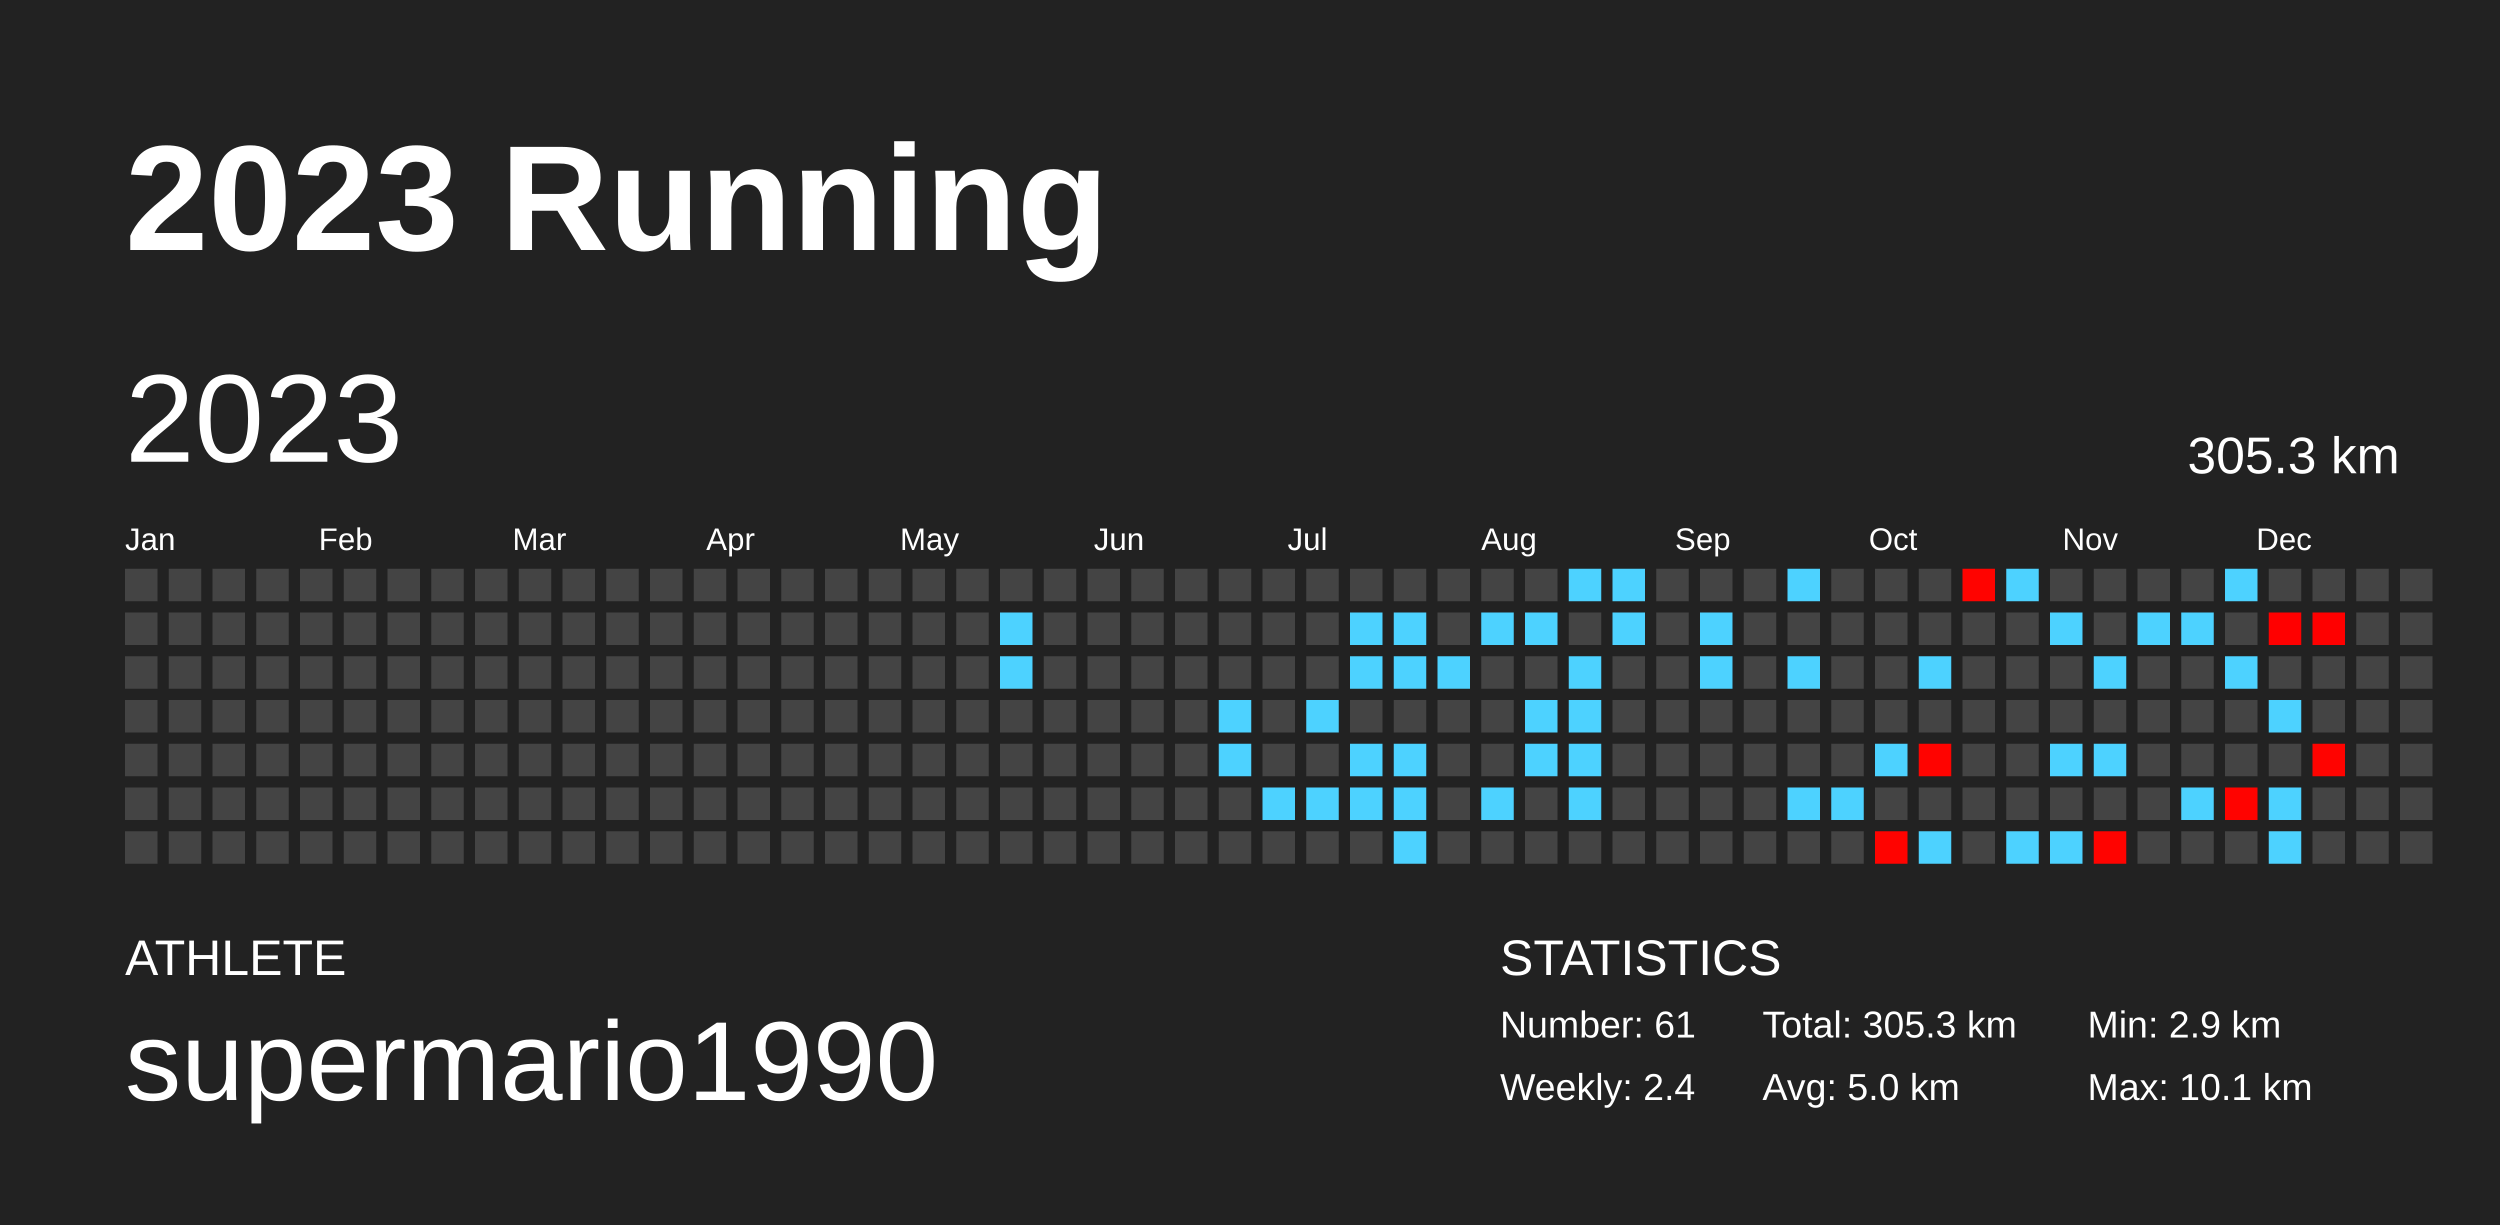
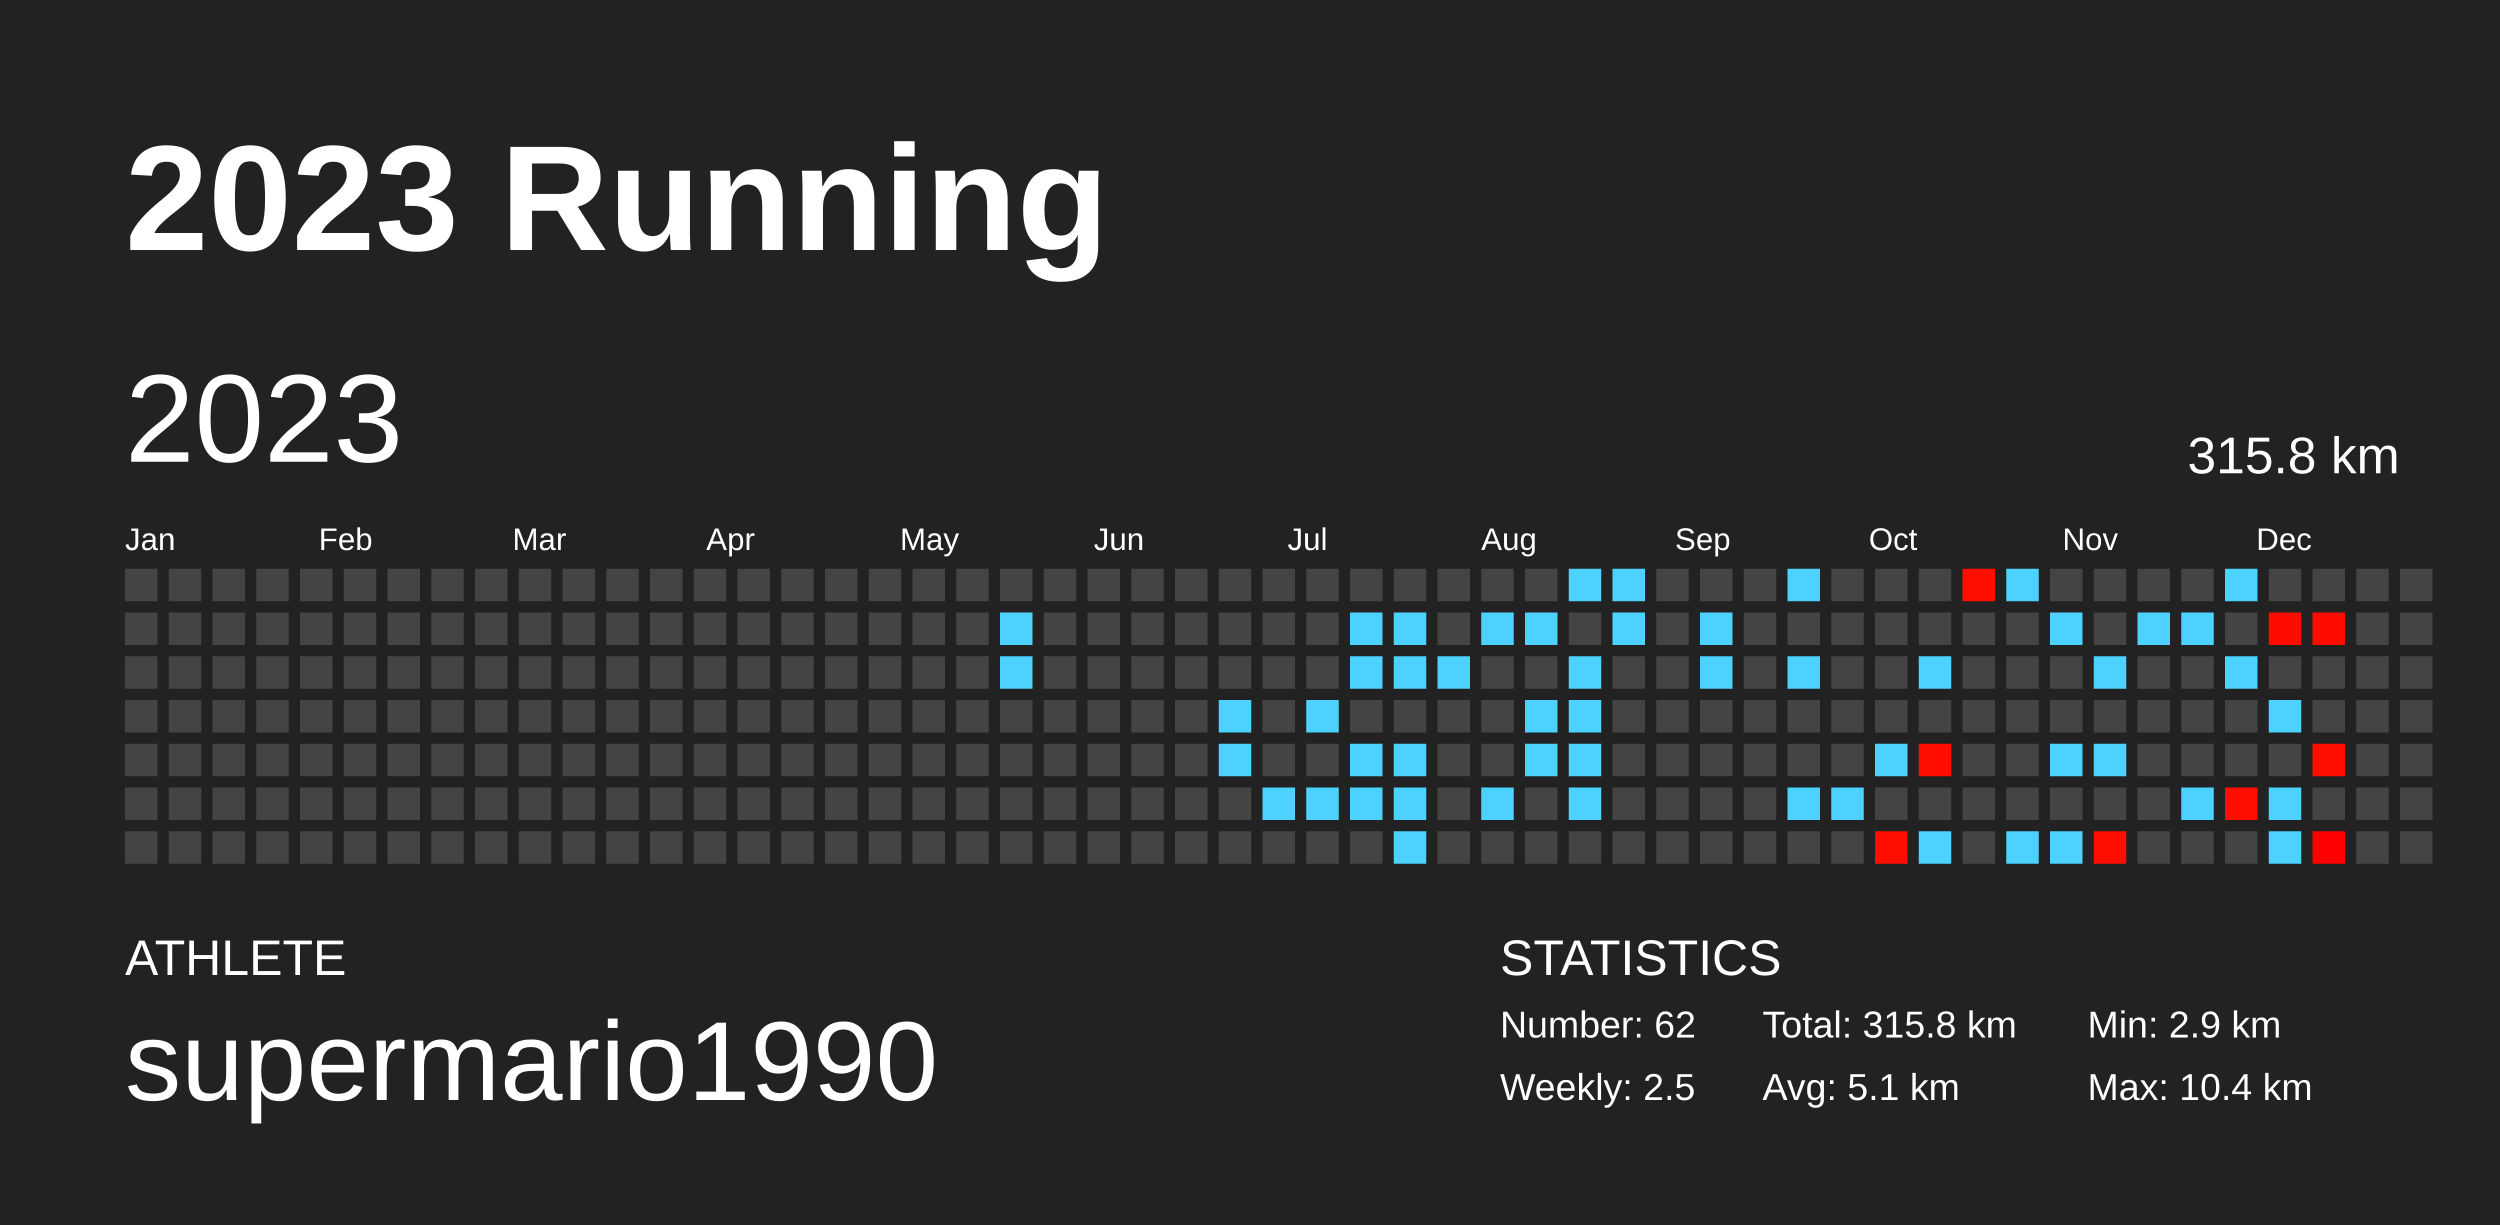
<svg xmlns="http://www.w3.org/2000/svg" baseProfile="full" height="98mm" version="1.1" viewBox="0,0,200,98" width="200mm">
  <defs />
  <rect fill="#222222" height="98" width="200" x="0" y="0" />
  <text fill="#FFFFFF" style="font-size:12px; font-family:Arial; font-weight:bold;" x="10" y="20">2023 Running</text>
  <text fill="#FFFFFF" style="font-size:4px; font-family:Arial" x="10" y="78">ATHLETE</text>
  <text fill="#FFFFFF" style="font-size:9px; font-family:Arial" x="10" y="88">supermario1990</text>
  <text fill="#FFFFFF" style="font-size:4px; font-family:Arial" x="120" y="78">STATISTICS</text>
-   <text fill="#FFFFFF" style="font-size:3px; font-family:Arial" x="120" y="83">Number: 61</text>
-   <text fill="#FFFFFF" style="font-size:3px; font-family:Arial" x="120" y="88">Weekly: 2.4</text>
-   <text fill="#FFFFFF" style="font-size:3px; font-family:Arial" x="141" y="83">Total: 305.3 km</text>
-   <text fill="#FFFFFF" style="font-size:3px; font-family:Arial" x="141" y="88">Avg: 5.0 km</text>
+   <text fill="#FFFFFF" style="font-size:3px; font-family:Arial" x="120" y="83">Number: 62</text>
+   <text fill="#FFFFFF" style="font-size:3px; font-family:Arial" x="120" y="88">Weekly: 2.5</text>
+   <text fill="#FFFFFF" style="font-size:3px; font-family:Arial" x="141" y="83">Total: 315.8 km</text>
+   <text fill="#FFFFFF" style="font-size:3px; font-family:Arial" x="141" y="88">Avg: 5.1 km</text>
  <text fill="#FFFFFF" style="font-size:3px; font-family:Arial" x="167" y="83">Min: 2.9 km</text>
-   <text fill="#FFFFFF" style="font-size:3px; font-family:Arial" x="167" y="88">Max: 10.1 km</text>
+   <text fill="#FFFFFF" style="font-size:3px; font-family:Arial" x="167" y="88">Max: 10.4 km</text>
  <text dominant-baseline="hanging" fill="#FFFFFF" style="font-size:10.0px; font-family:Arial;" x="10" y="30">2023</text>
-   <text dominant-baseline="hanging" fill="#FFFFFF" style="font-size:4.125px; font-family:Arial;" x="175" y="35">305.3 km</text>
+   <text dominant-baseline="hanging" fill="#FFFFFF" style="font-size:4.125px; font-family:Arial;" x="175" y="35">315.8 km</text>
  <text fill="#FFFFFF" style="font-size:2.5px; font-family:Arial" x="10.0" y="44">Jan</text>
  <text fill="#FFFFFF" style="font-size:2.5px; font-family:Arial" x="25.5" y="44">Feb</text>
  <text fill="#FFFFFF" style="font-size:2.5px; font-family:Arial" x="41.0" y="44">Mar</text>
  <text fill="#FFFFFF" style="font-size:2.5px; font-family:Arial" x="56.5" y="44">Apr</text>
  <text fill="#FFFFFF" style="font-size:2.5px; font-family:Arial" x="72.0" y="44">May</text>
  <text fill="#FFFFFF" style="font-size:2.5px; font-family:Arial" x="87.5" y="44">Jun</text>
  <text fill="#FFFFFF" style="font-size:2.5px; font-family:Arial" x="103.0" y="44">Jul</text>
  <text fill="#FFFFFF" style="font-size:2.5px; font-family:Arial" x="118.5" y="44">Aug</text>
  <text fill="#FFFFFF" style="font-size:2.5px; font-family:Arial" x="134.0" y="44">Sep</text>
  <text fill="#FFFFFF" style="font-size:2.5px; font-family:Arial" x="149.5" y="44">Oct</text>
  <text fill="#FFFFFF" style="font-size:2.5px; font-family:Arial" x="165.0" y="44">Nov</text>
  <text fill="#FFFFFF" style="font-size:2.5px; font-family:Arial" x="180.5" y="44">Dec</text>
  <rect fill="#444444" height="2.6" width="2.6" x="10.0" y="45.5" />
  <rect fill="#444444" height="2.6" width="2.6" x="10.0" y="49.0" />
  <rect fill="#444444" height="2.6" width="2.6" x="10.0" y="52.5" />
  <rect fill="#444444" height="2.6" width="2.6" x="10.0" y="56.0" />
  <rect fill="#444444" height="2.6" width="2.6" x="10.0" y="59.5" />
  <rect fill="#444444" height="2.6" width="2.6" x="10.0" y="63.0" />
  <rect fill="#444444" height="2.6" width="2.6" x="10.0" y="66.5" />
  <rect fill="#444444" height="2.6" width="2.6" x="13.5" y="45.5" />
  <rect fill="#444444" height="2.6" width="2.6" x="13.5" y="49.0" />
  <rect fill="#444444" height="2.6" width="2.6" x="13.5" y="52.5" />
  <rect fill="#444444" height="2.6" width="2.6" x="13.5" y="56.0" />
  <rect fill="#444444" height="2.6" width="2.6" x="13.5" y="59.5" />
  <rect fill="#444444" height="2.6" width="2.6" x="13.5" y="63.0" />
  <rect fill="#444444" height="2.6" width="2.6" x="13.5" y="66.5" />
  <rect fill="#444444" height="2.6" width="2.6" x="17.0" y="45.5" />
  <rect fill="#444444" height="2.6" width="2.6" x="17.0" y="49.0" />
  <rect fill="#444444" height="2.6" width="2.6" x="17.0" y="52.5" />
  <rect fill="#444444" height="2.6" width="2.6" x="17.0" y="56.0" />
  <rect fill="#444444" height="2.6" width="2.6" x="17.0" y="59.5" />
  <rect fill="#444444" height="2.6" width="2.6" x="17.0" y="63.0" />
  <rect fill="#444444" height="2.6" width="2.6" x="17.0" y="66.5" />
  <rect fill="#444444" height="2.6" width="2.6" x="20.5" y="45.5" />
  <rect fill="#444444" height="2.6" width="2.6" x="20.5" y="49.0" />
  <rect fill="#444444" height="2.6" width="2.6" x="20.5" y="52.5" />
  <rect fill="#444444" height="2.6" width="2.6" x="20.5" y="56.0" />
  <rect fill="#444444" height="2.6" width="2.6" x="20.5" y="59.5" />
  <rect fill="#444444" height="2.6" width="2.6" x="20.5" y="63.0" />
  <rect fill="#444444" height="2.6" width="2.6" x="20.5" y="66.5" />
  <rect fill="#444444" height="2.6" width="2.6" x="24.0" y="45.5" />
  <rect fill="#444444" height="2.6" width="2.6" x="24.0" y="49.0" />
  <rect fill="#444444" height="2.6" width="2.6" x="24.0" y="52.5" />
  <rect fill="#444444" height="2.6" width="2.6" x="24.0" y="56.0" />
  <rect fill="#444444" height="2.6" width="2.6" x="24.0" y="59.5" />
  <rect fill="#444444" height="2.6" width="2.6" x="24.0" y="63.0" />
  <rect fill="#444444" height="2.6" width="2.6" x="24.0" y="66.5" />
  <rect fill="#444444" height="2.6" width="2.6" x="27.5" y="45.5" />
  <rect fill="#444444" height="2.6" width="2.6" x="27.5" y="49.0" />
  <rect fill="#444444" height="2.6" width="2.6" x="27.5" y="52.5" />
  <rect fill="#444444" height="2.6" width="2.6" x="27.5" y="56.0" />
  <rect fill="#444444" height="2.6" width="2.6" x="27.5" y="59.5" />
  <rect fill="#444444" height="2.6" width="2.6" x="27.5" y="63.0" />
  <rect fill="#444444" height="2.6" width="2.6" x="27.5" y="66.5" />
  <rect fill="#444444" height="2.6" width="2.6" x="31.0" y="45.5" />
  <rect fill="#444444" height="2.6" width="2.6" x="31.0" y="49.0" />
  <rect fill="#444444" height="2.6" width="2.6" x="31.0" y="52.5" />
  <rect fill="#444444" height="2.6" width="2.6" x="31.0" y="56.0" />
  <rect fill="#444444" height="2.6" width="2.6" x="31.0" y="59.5" />
  <rect fill="#444444" height="2.6" width="2.6" x="31.0" y="63.0" />
  <rect fill="#444444" height="2.6" width="2.6" x="31.0" y="66.5" />
  <rect fill="#444444" height="2.6" width="2.6" x="34.5" y="45.5" />
  <rect fill="#444444" height="2.6" width="2.6" x="34.5" y="49.0" />
  <rect fill="#444444" height="2.6" width="2.6" x="34.5" y="52.5" />
  <rect fill="#444444" height="2.6" width="2.6" x="34.5" y="56.0" />
  <rect fill="#444444" height="2.6" width="2.6" x="34.5" y="59.5" />
  <rect fill="#444444" height="2.6" width="2.6" x="34.5" y="63.0" />
  <rect fill="#444444" height="2.6" width="2.6" x="34.5" y="66.5" />
  <rect fill="#444444" height="2.6" width="2.6" x="38.0" y="45.5" />
  <rect fill="#444444" height="2.6" width="2.6" x="38.0" y="49.0" />
  <rect fill="#444444" height="2.6" width="2.6" x="38.0" y="52.5" />
  <rect fill="#444444" height="2.6" width="2.6" x="38.0" y="56.0" />
  <rect fill="#444444" height="2.6" width="2.6" x="38.0" y="59.5" />
  <rect fill="#444444" height="2.6" width="2.6" x="38.0" y="63.0" />
  <rect fill="#444444" height="2.6" width="2.6" x="38.0" y="66.5" />
  <rect fill="#444444" height="2.6" width="2.6" x="41.5" y="45.5" />
  <rect fill="#444444" height="2.6" width="2.6" x="41.5" y="49.0" />
  <rect fill="#444444" height="2.6" width="2.6" x="41.5" y="52.5" />
  <rect fill="#444444" height="2.6" width="2.6" x="41.5" y="56.0" />
  <rect fill="#444444" height="2.6" width="2.6" x="41.5" y="59.5" />
  <rect fill="#444444" height="2.6" width="2.6" x="41.5" y="63.0" />
  <rect fill="#444444" height="2.6" width="2.6" x="41.5" y="66.5" />
  <rect fill="#444444" height="2.6" width="2.6" x="45.0" y="45.5" />
  <rect fill="#444444" height="2.6" width="2.6" x="45.0" y="49.0" />
  <rect fill="#444444" height="2.6" width="2.6" x="45.0" y="52.5" />
  <rect fill="#444444" height="2.6" width="2.6" x="45.0" y="56.0" />
  <rect fill="#444444" height="2.6" width="2.6" x="45.0" y="59.5" />
  <rect fill="#444444" height="2.6" width="2.6" x="45.0" y="63.0" />
  <rect fill="#444444" height="2.6" width="2.6" x="45.0" y="66.5" />
  <rect fill="#444444" height="2.6" width="2.6" x="48.5" y="45.5" />
  <rect fill="#444444" height="2.6" width="2.6" x="48.5" y="49.0" />
  <rect fill="#444444" height="2.6" width="2.6" x="48.5" y="52.5" />
  <rect fill="#444444" height="2.6" width="2.6" x="48.5" y="56.0" />
  <rect fill="#444444" height="2.6" width="2.6" x="48.5" y="59.5" />
  <rect fill="#444444" height="2.6" width="2.6" x="48.5" y="63.0" />
  <rect fill="#444444" height="2.6" width="2.6" x="48.5" y="66.5" />
  <rect fill="#444444" height="2.6" width="2.6" x="52.0" y="45.5" />
  <rect fill="#444444" height="2.6" width="2.6" x="52.0" y="49.0" />
  <rect fill="#444444" height="2.6" width="2.6" x="52.0" y="52.5" />
  <rect fill="#444444" height="2.6" width="2.6" x="52.0" y="56.0" />
  <rect fill="#444444" height="2.6" width="2.6" x="52.0" y="59.5" />
  <rect fill="#444444" height="2.6" width="2.6" x="52.0" y="63.0" />
  <rect fill="#444444" height="2.6" width="2.6" x="52.0" y="66.5" />
  <rect fill="#444444" height="2.6" width="2.6" x="55.5" y="45.5" />
  <rect fill="#444444" height="2.6" width="2.6" x="55.5" y="49.0" />
  <rect fill="#444444" height="2.6" width="2.6" x="55.5" y="52.5" />
  <rect fill="#444444" height="2.6" width="2.6" x="55.5" y="56.0" />
  <rect fill="#444444" height="2.6" width="2.6" x="55.5" y="59.5" />
  <rect fill="#444444" height="2.6" width="2.6" x="55.5" y="63.0" />
  <rect fill="#444444" height="2.6" width="2.6" x="55.5" y="66.5" />
  <rect fill="#444444" height="2.6" width="2.6" x="59.0" y="45.5" />
  <rect fill="#444444" height="2.6" width="2.6" x="59.0" y="49.0" />
  <rect fill="#444444" height="2.6" width="2.6" x="59.0" y="52.5" />
  <rect fill="#444444" height="2.6" width="2.6" x="59.0" y="56.0" />
  <rect fill="#444444" height="2.6" width="2.6" x="59.0" y="59.5" />
  <rect fill="#444444" height="2.6" width="2.6" x="59.0" y="63.0" />
  <rect fill="#444444" height="2.6" width="2.6" x="59.0" y="66.5" />
  <rect fill="#444444" height="2.6" width="2.6" x="62.5" y="45.5" />
  <rect fill="#444444" height="2.6" width="2.6" x="62.5" y="49.0" />
  <rect fill="#444444" height="2.6" width="2.6" x="62.5" y="52.5" />
  <rect fill="#444444" height="2.6" width="2.6" x="62.5" y="56.0" />
  <rect fill="#444444" height="2.6" width="2.6" x="62.5" y="59.5" />
  <rect fill="#444444" height="2.6" width="2.6" x="62.5" y="63.0" />
  <rect fill="#444444" height="2.6" width="2.6" x="62.5" y="66.5" />
  <rect fill="#444444" height="2.6" width="2.6" x="66.0" y="45.5" />
  <rect fill="#444444" height="2.6" width="2.6" x="66.0" y="49.0" />
  <rect fill="#444444" height="2.6" width="2.6" x="66.0" y="52.5" />
  <rect fill="#444444" height="2.6" width="2.6" x="66.0" y="56.0" />
  <rect fill="#444444" height="2.6" width="2.6" x="66.0" y="59.5" />
  <rect fill="#444444" height="2.6" width="2.6" x="66.0" y="63.0" />
  <rect fill="#444444" height="2.6" width="2.6" x="66.0" y="66.5" />
  <rect fill="#444444" height="2.6" width="2.6" x="69.5" y="45.5" />
  <rect fill="#444444" height="2.6" width="2.6" x="69.5" y="49.0" />
  <rect fill="#444444" height="2.6" width="2.6" x="69.5" y="52.5" />
  <rect fill="#444444" height="2.6" width="2.6" x="69.5" y="56.0" />
  <rect fill="#444444" height="2.6" width="2.6" x="69.5" y="59.5" />
  <rect fill="#444444" height="2.6" width="2.6" x="69.5" y="63.0" />
  <rect fill="#444444" height="2.6" width="2.6" x="69.5" y="66.5" />
  <rect fill="#444444" height="2.6" width="2.6" x="73.0" y="45.5" />
  <rect fill="#444444" height="2.6" width="2.6" x="73.0" y="49.0" />
  <rect fill="#444444" height="2.6" width="2.6" x="73.0" y="52.5" />
  <rect fill="#444444" height="2.6" width="2.6" x="73.0" y="56.0" />
  <rect fill="#444444" height="2.6" width="2.6" x="73.0" y="59.5" />
  <rect fill="#444444" height="2.6" width="2.6" x="73.0" y="63.0" />
  <rect fill="#444444" height="2.6" width="2.6" x="73.0" y="66.5" />
  <rect fill="#444444" height="2.6" width="2.6" x="76.5" y="45.5" />
  <rect fill="#444444" height="2.6" width="2.6" x="76.5" y="49.0" />
  <rect fill="#444444" height="2.6" width="2.6" x="76.5" y="52.5" />
  <rect fill="#444444" height="2.6" width="2.6" x="76.5" y="56.0" />
  <rect fill="#444444" height="2.6" width="2.6" x="76.5" y="59.5" />
  <rect fill="#444444" height="2.6" width="2.6" x="76.5" y="63.0" />
  <rect fill="#444444" height="2.6" width="2.6" x="76.5" y="66.5" />
  <rect fill="#444444" height="2.6" width="2.6" x="80.0" y="45.5" />
  <rect fill="#4dd2ff" height="2.6" width="2.6" x="80.0" y="49.0" />
  <rect fill="#4dd2ff" height="2.6" width="2.6" x="80.0" y="52.5" />
  <rect fill="#444444" height="2.6" width="2.6" x="80.0" y="56.0" />
  <rect fill="#444444" height="2.6" width="2.6" x="80.0" y="59.5" />
  <rect fill="#444444" height="2.6" width="2.6" x="80.0" y="63.0" />
  <rect fill="#444444" height="2.6" width="2.6" x="80.0" y="66.5" />
  <rect fill="#444444" height="2.6" width="2.6" x="83.5" y="45.5" />
  <rect fill="#444444" height="2.6" width="2.6" x="83.5" y="49.0" />
  <rect fill="#444444" height="2.6" width="2.6" x="83.5" y="52.5" />
  <rect fill="#444444" height="2.6" width="2.6" x="83.5" y="56.0" />
  <rect fill="#444444" height="2.6" width="2.6" x="83.5" y="59.5" />
  <rect fill="#444444" height="2.6" width="2.6" x="83.5" y="63.0" />
  <rect fill="#444444" height="2.6" width="2.6" x="83.5" y="66.5" />
  <rect fill="#444444" height="2.6" width="2.6" x="87.0" y="45.5" />
  <rect fill="#444444" height="2.6" width="2.6" x="87.0" y="49.0" />
  <rect fill="#444444" height="2.6" width="2.6" x="87.0" y="52.5" />
  <rect fill="#444444" height="2.6" width="2.6" x="87.0" y="56.0" />
  <rect fill="#444444" height="2.6" width="2.6" x="87.0" y="59.5" />
  <rect fill="#444444" height="2.6" width="2.6" x="87.0" y="63.0" />
  <rect fill="#444444" height="2.6" width="2.6" x="87.0" y="66.5" />
  <rect fill="#444444" height="2.6" width="2.6" x="90.5" y="45.5" />
  <rect fill="#444444" height="2.6" width="2.6" x="90.5" y="49.0" />
  <rect fill="#444444" height="2.6" width="2.6" x="90.5" y="52.5" />
  <rect fill="#444444" height="2.6" width="2.6" x="90.5" y="56.0" />
  <rect fill="#444444" height="2.6" width="2.6" x="90.5" y="59.5" />
  <rect fill="#444444" height="2.6" width="2.6" x="90.5" y="63.0" />
  <rect fill="#444444" height="2.6" width="2.6" x="90.5" y="66.5" />
  <rect fill="#444444" height="2.6" width="2.6" x="94.0" y="45.5" />
  <rect fill="#444444" height="2.6" width="2.6" x="94.0" y="49.0" />
  <rect fill="#444444" height="2.6" width="2.6" x="94.0" y="52.5" />
  <rect fill="#444444" height="2.6" width="2.6" x="94.0" y="56.0" />
  <rect fill="#444444" height="2.6" width="2.6" x="94.0" y="59.5" />
  <rect fill="#444444" height="2.6" width="2.6" x="94.0" y="63.0" />
  <rect fill="#444444" height="2.6" width="2.6" x="94.0" y="66.5" />
  <rect fill="#444444" height="2.6" width="2.6" x="97.5" y="45.5" />
  <rect fill="#444444" height="2.6" width="2.6" x="97.5" y="49.0" />
  <rect fill="#444444" height="2.6" width="2.6" x="97.5" y="52.5" />
  <rect fill="#4dd2ff" height="2.6" width="2.6" x="97.5" y="56.0" />
  <rect fill="#4dd2ff" height="2.6" width="2.6" x="97.5" y="59.5" />
  <rect fill="#444444" height="2.6" width="2.6" x="97.5" y="63.0" />
  <rect fill="#444444" height="2.6" width="2.6" x="97.5" y="66.5" />
  <rect fill="#444444" height="2.6" width="2.6" x="101.0" y="45.5" />
  <rect fill="#444444" height="2.6" width="2.6" x="101.0" y="49.0" />
  <rect fill="#444444" height="2.6" width="2.6" x="101.0" y="52.5" />
  <rect fill="#444444" height="2.6" width="2.6" x="101.0" y="56.0" />
  <rect fill="#444444" height="2.6" width="2.6" x="101.0" y="59.5" />
  <rect fill="#4dd2ff" height="2.6" width="2.6" x="101.0" y="63.0" />
  <rect fill="#444444" height="2.6" width="2.6" x="101.0" y="66.5" />
  <rect fill="#444444" height="2.6" width="2.6" x="104.5" y="45.5" />
  <rect fill="#444444" height="2.6" width="2.6" x="104.5" y="49.0" />
  <rect fill="#444444" height="2.6" width="2.6" x="104.5" y="52.5" />
  <rect fill="#4dd2ff" height="2.6" width="2.6" x="104.5" y="56.0" />
  <rect fill="#444444" height="2.6" width="2.6" x="104.5" y="59.5" />
  <rect fill="#4dd2ff" height="2.6" width="2.6" x="104.5" y="63.0" />
  <rect fill="#444444" height="2.6" width="2.6" x="104.5" y="66.5" />
  <rect fill="#444444" height="2.6" width="2.6" x="108.0" y="45.5" />
  <rect fill="#4dd2ff" height="2.6" width="2.6" x="108.0" y="49.0" />
  <rect fill="#4dd2ff" height="2.6" width="2.6" x="108.0" y="52.5" />
  <rect fill="#444444" height="2.6" width="2.6" x="108.0" y="56.0" />
  <rect fill="#4dd2ff" height="2.6" width="2.6" x="108.0" y="59.5" />
  <rect fill="#4dd2ff" height="2.6" width="2.6" x="108.0" y="63.0" />
  <rect fill="#444444" height="2.6" width="2.6" x="108.0" y="66.5" />
  <rect fill="#444444" height="2.6" width="2.6" x="111.5" y="45.5" />
  <rect fill="#4dd2ff" height="2.6" width="2.6" x="111.5" y="49.0" />
  <rect fill="#4dd2ff" height="2.6" width="2.6" x="111.5" y="52.5" />
  <rect fill="#444444" height="2.6" width="2.6" x="111.5" y="56.0" />
  <rect fill="#4dd2ff" height="2.6" width="2.6" x="111.5" y="59.5" />
  <rect fill="#4dd2ff" height="2.6" width="2.6" x="111.5" y="63.0" />
  <rect fill="#4dd2ff" height="2.6" width="2.6" x="111.5" y="66.5" />
  <rect fill="#444444" height="2.6" width="2.6" x="115.0" y="45.5" />
  <rect fill="#444444" height="2.6" width="2.6" x="115.0" y="49.0" />
  <rect fill="#4dd2ff" height="2.6" width="2.6" x="115.0" y="52.5" />
  <rect fill="#444444" height="2.6" width="2.6" x="115.0" y="56.0" />
  <rect fill="#444444" height="2.6" width="2.6" x="115.0" y="59.5" />
  <rect fill="#444444" height="2.6" width="2.6" x="115.0" y="63.0" />
  <rect fill="#444444" height="2.6" width="2.6" x="115.0" y="66.5" />
  <rect fill="#444444" height="2.6" width="2.6" x="118.5" y="45.5" />
  <rect fill="#4dd2ff" height="2.6" width="2.6" x="118.5" y="49.0" />
  <rect fill="#444444" height="2.6" width="2.6" x="118.5" y="52.5" />
  <rect fill="#444444" height="2.6" width="2.6" x="118.5" y="56.0" />
  <rect fill="#444444" height="2.6" width="2.6" x="118.5" y="59.5" />
  <rect fill="#4dd2ff" height="2.6" width="2.6" x="118.5" y="63.0" />
  <rect fill="#444444" height="2.6" width="2.6" x="118.5" y="66.5" />
  <rect fill="#444444" height="2.6" width="2.6" x="122.0" y="45.5" />
  <rect fill="#4dd2ff" height="2.6" width="2.6" x="122.0" y="49.0" />
  <rect fill="#444444" height="2.6" width="2.6" x="122.0" y="52.5" />
  <rect fill="#4dd2ff" height="2.6" width="2.6" x="122.0" y="56.0" />
  <rect fill="#4dd2ff" height="2.6" width="2.6" x="122.0" y="59.5" />
  <rect fill="#444444" height="2.6" width="2.6" x="122.0" y="63.0" />
  <rect fill="#444444" height="2.6" width="2.6" x="122.0" y="66.5" />
  <rect fill="#4dd2ff" height="2.6" width="2.6" x="125.5" y="45.5" />
  <rect fill="#444444" height="2.6" width="2.6" x="125.5" y="49.0" />
  <rect fill="#4dd2ff" height="2.6" width="2.6" x="125.5" y="52.5" />
  <rect fill="#4dd2ff" height="2.6" width="2.6" x="125.5" y="56.0" />
  <rect fill="#4dd2ff" height="2.6" width="2.6" x="125.5" y="59.5" />
  <rect fill="#4dd2ff" height="2.6" width="2.6" x="125.5" y="63.0" />
  <rect fill="#444444" height="2.6" width="2.6" x="125.5" y="66.5" />
  <rect fill="#4dd2ff" height="2.6" width="2.6" x="129.0" y="45.5" />
  <rect fill="#4dd2ff" height="2.6" width="2.6" x="129.0" y="49.0" />
  <rect fill="#444444" height="2.6" width="2.6" x="129.0" y="52.5" />
  <rect fill="#444444" height="2.6" width="2.6" x="129.0" y="56.0" />
  <rect fill="#444444" height="2.6" width="2.6" x="129.0" y="59.5" />
  <rect fill="#444444" height="2.6" width="2.6" x="129.0" y="63.0" />
  <rect fill="#444444" height="2.6" width="2.6" x="129.0" y="66.5" />
  <rect fill="#444444" height="2.6" width="2.6" x="132.5" y="45.5" />
  <rect fill="#444444" height="2.6" width="2.6" x="132.5" y="49.0" />
  <rect fill="#444444" height="2.6" width="2.6" x="132.5" y="52.5" />
  <rect fill="#444444" height="2.6" width="2.6" x="132.5" y="56.0" />
  <rect fill="#444444" height="2.6" width="2.6" x="132.5" y="59.5" />
  <rect fill="#444444" height="2.6" width="2.6" x="132.5" y="63.0" />
  <rect fill="#444444" height="2.6" width="2.6" x="132.5" y="66.5" />
  <rect fill="#444444" height="2.6" width="2.6" x="136.0" y="45.5" />
  <rect fill="#4dd2ff" height="2.6" width="2.6" x="136.0" y="49.0" />
  <rect fill="#4dd2ff" height="2.6" width="2.6" x="136.0" y="52.5" />
  <rect fill="#444444" height="2.6" width="2.6" x="136.0" y="56.0" />
  <rect fill="#444444" height="2.6" width="2.6" x="136.0" y="59.5" />
  <rect fill="#444444" height="2.6" width="2.6" x="136.0" y="63.0" />
  <rect fill="#444444" height="2.6" width="2.6" x="136.0" y="66.5" />
  <rect fill="#444444" height="2.6" width="2.6" x="139.5" y="45.5" />
  <rect fill="#444444" height="2.6" width="2.6" x="139.5" y="49.0" />
  <rect fill="#444444" height="2.6" width="2.6" x="139.5" y="52.5" />
  <rect fill="#444444" height="2.6" width="2.6" x="139.5" y="56.0" />
  <rect fill="#444444" height="2.6" width="2.6" x="139.5" y="59.5" />
  <rect fill="#444444" height="2.6" width="2.6" x="139.5" y="63.0" />
  <rect fill="#444444" height="2.6" width="2.6" x="139.5" y="66.5" />
  <rect fill="#4dd2ff" height="2.6" width="2.6" x="143.0" y="45.5" />
  <rect fill="#444444" height="2.6" width="2.6" x="143.0" y="49.0" />
  <rect fill="#4dd2ff" height="2.6" width="2.6" x="143.0" y="52.5" />
  <rect fill="#444444" height="2.6" width="2.6" x="143.0" y="56.0" />
  <rect fill="#444444" height="2.6" width="2.6" x="143.0" y="59.5" />
  <rect fill="#4dd2ff" height="2.6" width="2.6" x="143.0" y="63.0" />
  <rect fill="#444444" height="2.6" width="2.6" x="143.0" y="66.5" />
  <rect fill="#444444" height="2.6" width="2.6" x="146.5" y="45.5" />
  <rect fill="#444444" height="2.6" width="2.6" x="146.5" y="49.0" />
  <rect fill="#444444" height="2.6" width="2.6" x="146.5" y="52.5" />
  <rect fill="#444444" height="2.6" width="2.6" x="146.5" y="56.0" />
  <rect fill="#444444" height="2.6" width="2.6" x="146.5" y="59.5" />
  <rect fill="#4dd2ff" height="2.6" width="2.6" x="146.5" y="63.0" />
  <rect fill="#444444" height="2.6" width="2.6" x="146.5" y="66.5" />
  <rect fill="#444444" height="2.6" width="2.6" x="150.0" y="45.5" />
  <rect fill="#444444" height="2.6" width="2.6" x="150.0" y="49.0" />
  <rect fill="#444444" height="2.6" width="2.6" x="150.0" y="52.5" />
  <rect fill="#444444" height="2.6" width="2.6" x="150.0" y="56.0" />
  <rect fill="#4dd2ff" height="2.6" width="2.6" x="150.0" y="59.5" />
  <rect fill="#444444" height="2.6" width="2.6" x="150.0" y="63.0" />
-   <rect fill="#ff0300" height="2.6" width="2.6" x="150.0" y="66.5" />
+   <rect fill="#ff0e00" height="2.6" width="2.6" x="150.0" y="66.5" />
  <rect fill="#444444" height="2.6" width="2.6" x="153.5" y="45.5" />
  <rect fill="#444444" height="2.6" width="2.6" x="153.5" y="49.0" />
  <rect fill="#4dd2ff" height="2.6" width="2.6" x="153.5" y="52.5" />
  <rect fill="#444444" height="2.6" width="2.6" x="153.5" y="56.0" />
-   <rect fill="#ff0300" height="2.6" width="2.6" x="153.5" y="59.5" />
+   <rect fill="#ff0e00" height="2.6" width="2.6" x="153.5" y="59.5" />
  <rect fill="#444444" height="2.6" width="2.6" x="153.5" y="63.0" />
  <rect fill="#4dd2ff" height="2.6" width="2.6" x="153.5" y="66.5" />
-   <rect fill="#ff0300" height="2.6" width="2.6" x="157.0" y="45.5" />
+   <rect fill="#ff0e00" height="2.6" width="2.6" x="157.0" y="45.5" />
  <rect fill="#444444" height="2.6" width="2.6" x="157.0" y="49.0" />
  <rect fill="#444444" height="2.6" width="2.6" x="157.0" y="52.5" />
  <rect fill="#444444" height="2.6" width="2.6" x="157.0" y="56.0" />
  <rect fill="#444444" height="2.6" width="2.6" x="157.0" y="59.5" />
  <rect fill="#444444" height="2.6" width="2.6" x="157.0" y="63.0" />
  <rect fill="#444444" height="2.6" width="2.6" x="157.0" y="66.5" />
  <rect fill="#4dd2ff" height="2.6" width="2.6" x="160.5" y="45.5" />
  <rect fill="#444444" height="2.6" width="2.6" x="160.5" y="49.0" />
  <rect fill="#444444" height="2.6" width="2.6" x="160.5" y="52.5" />
  <rect fill="#444444" height="2.6" width="2.6" x="160.5" y="56.0" />
  <rect fill="#444444" height="2.6" width="2.6" x="160.5" y="59.5" />
  <rect fill="#444444" height="2.6" width="2.6" x="160.5" y="63.0" />
  <rect fill="#4dd2ff" height="2.6" width="2.6" x="160.5" y="66.5" />
  <rect fill="#444444" height="2.6" width="2.6" x="164.0" y="45.5" />
  <rect fill="#4dd2ff" height="2.6" width="2.6" x="164.0" y="49.0" />
  <rect fill="#444444" height="2.6" width="2.6" x="164.0" y="52.5" />
  <rect fill="#444444" height="2.6" width="2.6" x="164.0" y="56.0" />
  <rect fill="#4dd2ff" height="2.6" width="2.6" x="164.0" y="59.5" />
  <rect fill="#444444" height="2.6" width="2.6" x="164.0" y="63.0" />
  <rect fill="#4dd2ff" height="2.6" width="2.6" x="164.0" y="66.5" />
  <rect fill="#444444" height="2.6" width="2.6" x="167.5" y="45.5" />
  <rect fill="#444444" height="2.6" width="2.6" x="167.5" y="49.0" />
  <rect fill="#4dd2ff" height="2.6" width="2.6" x="167.5" y="52.5" />
  <rect fill="#444444" height="2.6" width="2.6" x="167.5" y="56.0" />
  <rect fill="#4dd2ff" height="2.6" width="2.6" x="167.5" y="59.5" />
  <rect fill="#444444" height="2.6" width="2.6" x="167.5" y="63.0" />
-   <rect fill="#ff0300" height="2.6" width="2.6" x="167.5" y="66.5" />
+   <rect fill="#ff0e00" height="2.6" width="2.6" x="167.5" y="66.5" />
  <rect fill="#444444" height="2.6" width="2.6" x="171.0" y="45.5" />
  <rect fill="#4dd2ff" height="2.6" width="2.6" x="171.0" y="49.0" />
  <rect fill="#444444" height="2.6" width="2.6" x="171.0" y="52.5" />
  <rect fill="#444444" height="2.6" width="2.6" x="171.0" y="56.0" />
  <rect fill="#444444" height="2.6" width="2.6" x="171.0" y="59.5" />
  <rect fill="#444444" height="2.6" width="2.6" x="171.0" y="63.0" />
  <rect fill="#444444" height="2.6" width="2.6" x="171.0" y="66.5" />
  <rect fill="#444444" height="2.6" width="2.6" x="174.5" y="45.5" />
  <rect fill="#4dd2ff" height="2.6" width="2.6" x="174.5" y="49.0" />
  <rect fill="#444444" height="2.6" width="2.6" x="174.5" y="52.5" />
  <rect fill="#444444" height="2.6" width="2.6" x="174.5" y="56.0" />
  <rect fill="#444444" height="2.6" width="2.6" x="174.5" y="59.5" />
  <rect fill="#4dd2ff" height="2.6" width="2.6" x="174.5" y="63.0" />
  <rect fill="#444444" height="2.6" width="2.6" x="174.5" y="66.5" />
  <rect fill="#4dd2ff" height="2.6" width="2.6" x="178.0" y="45.5" />
  <rect fill="#444444" height="2.6" width="2.6" x="178.0" y="49.0" />
  <rect fill="#4dd2ff" height="2.6" width="2.6" x="178.0" y="52.5" />
  <rect fill="#444444" height="2.6" width="2.6" x="178.0" y="56.0" />
  <rect fill="#444444" height="2.6" width="2.6" x="178.0" y="59.5" />
-   <rect fill="#ff0300" height="2.6" width="2.6" x="178.0" y="63.0" />
+   <rect fill="#ff0e00" height="2.6" width="2.6" x="178.0" y="63.0" />
  <rect fill="#444444" height="2.6" width="2.6" x="178.0" y="66.5" />
  <rect fill="#444444" height="2.6" width="2.6" x="181.5" y="45.5" />
-   <rect fill="#ff0000" height="2.6" width="2.6" x="181.5" y="49.0" />
+   <rect fill="#ff0b00" height="2.6" width="2.6" x="181.5" y="49.0" />
  <rect fill="#444444" height="2.6" width="2.6" x="181.5" y="52.5" />
  <rect fill="#4dd2ff" height="2.6" width="2.6" x="181.5" y="56.0" />
  <rect fill="#444444" height="2.6" width="2.6" x="181.5" y="59.5" />
  <rect fill="#4dd2ff" height="2.6" width="2.6" x="181.5" y="63.0" />
  <rect fill="#4dd2ff" height="2.6" width="2.6" x="181.5" y="66.5" />
  <rect fill="#444444" height="2.6" width="2.6" x="185.0" y="45.5" />
-   <rect fill="#ff0000" height="2.6" width="2.6" x="185.0" y="49.0" />
+   <rect fill="#ff0b00" height="2.6" width="2.6" x="185.0" y="49.0" />
  <rect fill="#444444" height="2.6" width="2.6" x="185.0" y="52.5" />
  <rect fill="#444444" height="2.6" width="2.6" x="185.0" y="56.0" />
-   <rect fill="#ff0300" height="2.6" width="2.6" x="185.0" y="59.5" />
+   <rect fill="#ff0e00" height="2.6" width="2.6" x="185.0" y="59.5" />
  <rect fill="#444444" height="2.6" width="2.6" x="185.0" y="63.0" />
-   <rect fill="#444444" height="2.6" width="2.6" x="185.0" y="66.5" />
+   <rect fill="#ff0000" height="2.6" width="2.6" x="185.0" y="66.5" />
  <rect fill="#444444" height="2.6" width="2.6" x="188.5" y="45.5" />
  <rect fill="#444444" height="2.6" width="2.6" x="188.5" y="49.0" />
  <rect fill="#444444" height="2.6" width="2.6" x="188.5" y="52.5" />
  <rect fill="#444444" height="2.6" width="2.6" x="188.5" y="56.0" />
  <rect fill="#444444" height="2.6" width="2.6" x="188.5" y="59.5" />
  <rect fill="#444444" height="2.6" width="2.6" x="188.5" y="63.0" />
  <rect fill="#444444" height="2.6" width="2.6" x="188.5" y="66.5" />
  <rect fill="#444444" height="2.6" width="2.6" x="192.0" y="45.5" />
  <rect fill="#444444" height="2.6" width="2.6" x="192.0" y="49.0" />
  <rect fill="#444444" height="2.6" width="2.6" x="192.0" y="52.5" />
  <rect fill="#444444" height="2.6" width="2.6" x="192.0" y="56.0" />
  <rect fill="#444444" height="2.6" width="2.6" x="192.0" y="59.5" />
  <rect fill="#444444" height="2.6" width="2.6" x="192.0" y="63.0" />
  <rect fill="#444444" height="2.6" width="2.6" x="192.0" y="66.5" />
</svg>
